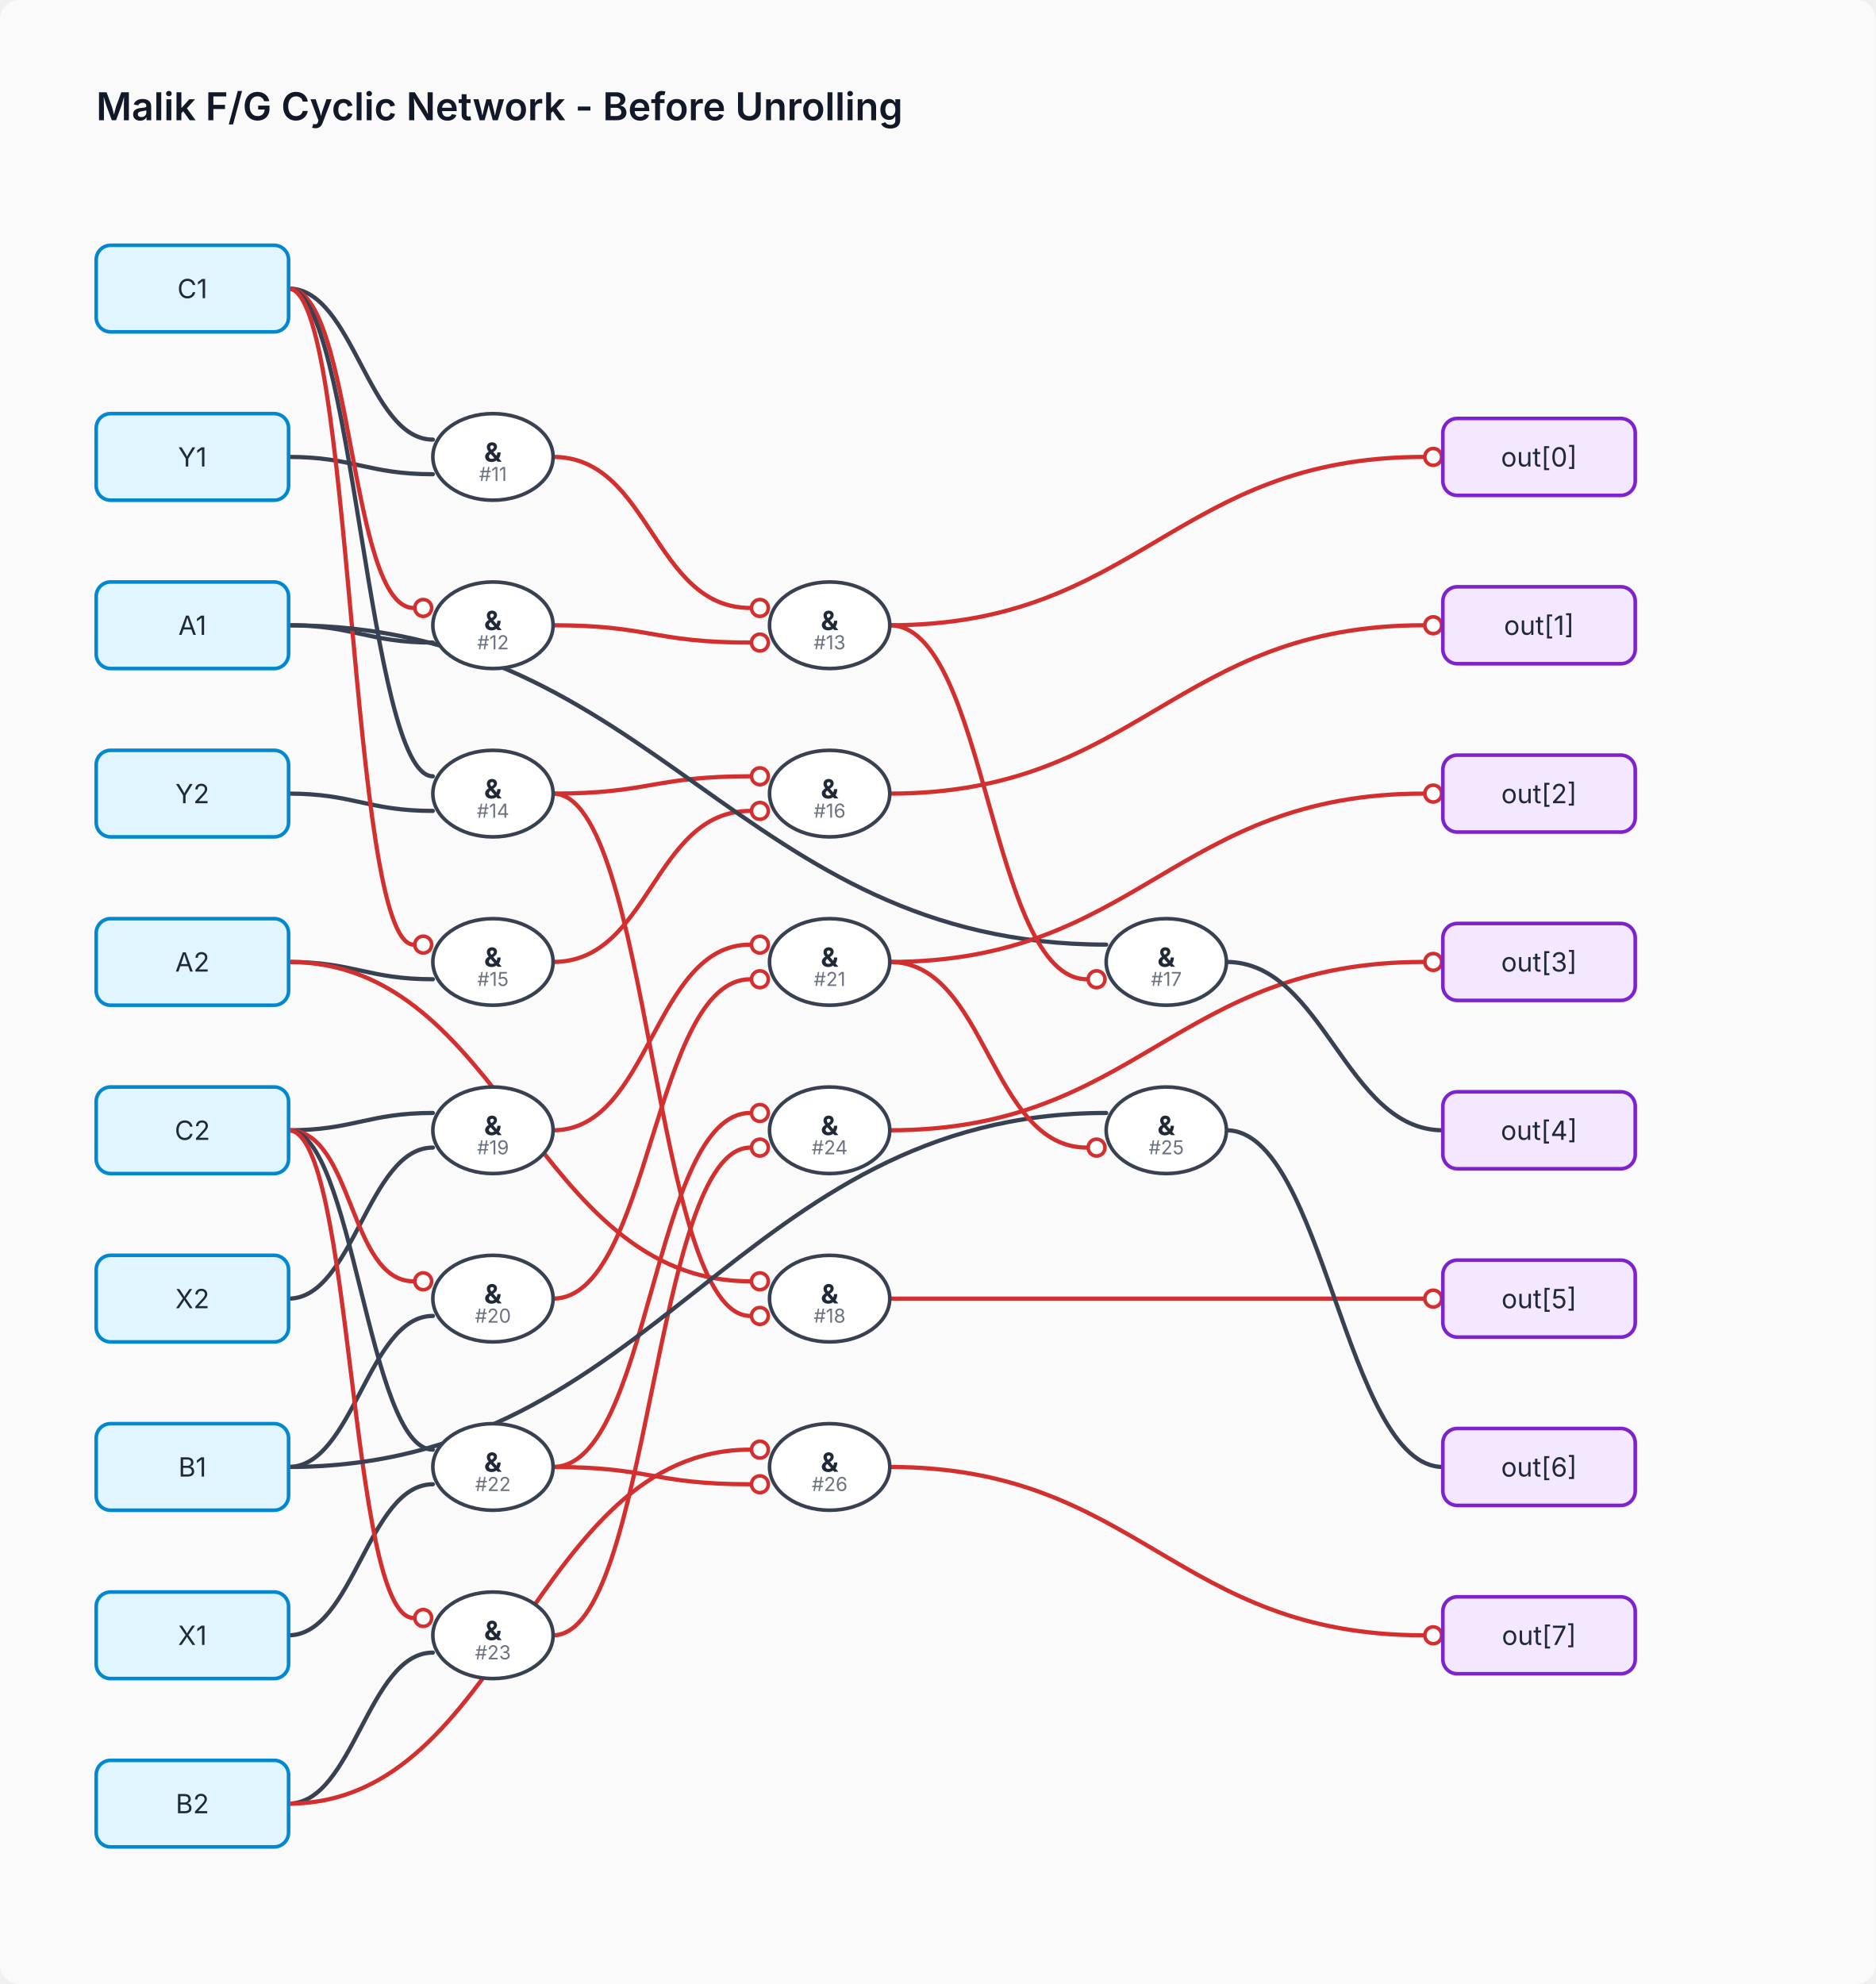
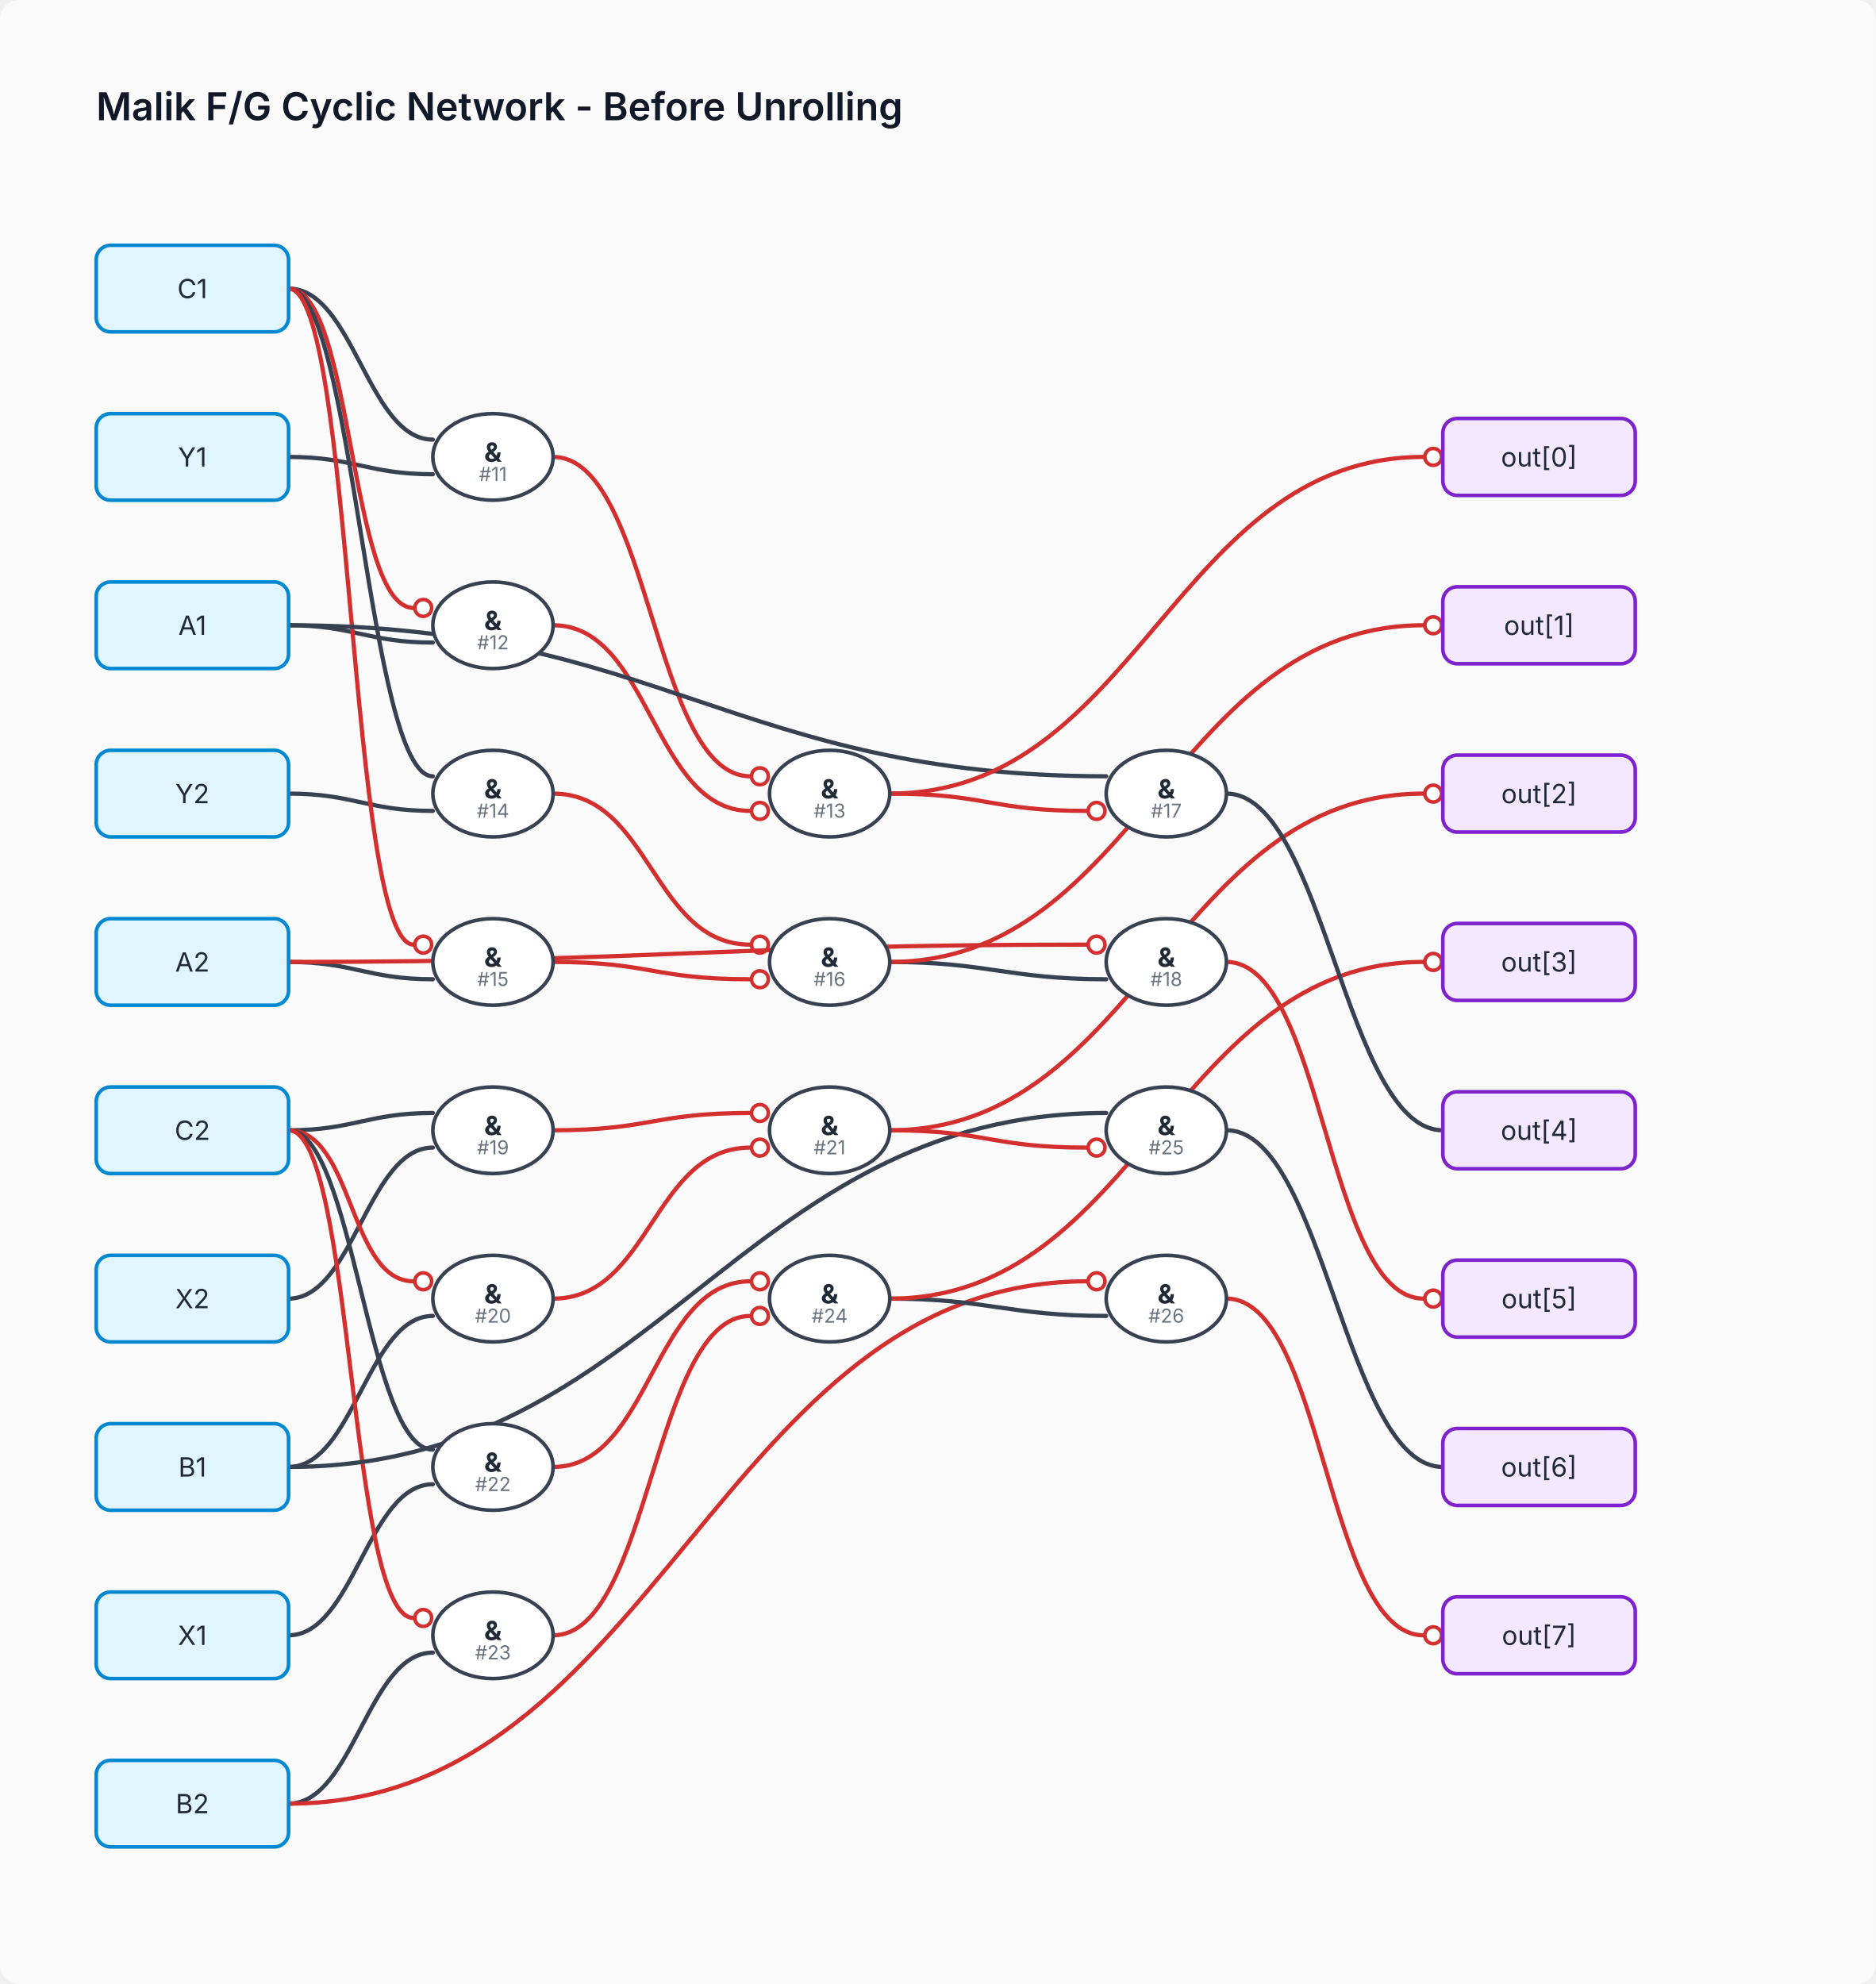
<svg xmlns="http://www.w3.org/2000/svg" viewBox="0 0 780 825" width="780" height="825">
  <defs>
    <style>
      .title { font-family: system-ui, -apple-system, sans-serif; font-size: 16px; font-weight: 600; fill: #111827; }
      .lbl { font-family: system-ui, -apple-system, sans-serif; font-size: 11px; fill: #1f2937; dominant-baseline: central; text-anchor: middle; }
      .sublbl { font-family: system-ui, -apple-system, sans-serif; font-size: 8px; fill: #6b7280; text-anchor: middle; }
      .gate-and { fill: #ffffff; stroke: #374151; stroke-width: 1.5; }
      .gate-in { fill: #e1f5fe; stroke: #0288d1; stroke-width: 1.5; rx: 6px; }
      .gate-const { fill: #eeeeee; stroke: #757575; stroke-width: 1.5; }
      .gate-out { fill: #f3e8ff; stroke: #7e22ce; stroke-width: 1.5; rx: 6px; }
      .wire { fill: none; stroke: #374151; stroke-width: 1.75; stroke-linecap: round; }
      .wire-inv { fill: none; stroke: #d32f2f; stroke-width: 1.75; stroke-linecap: round; }
      .bubble { fill: #ffffff; stroke: #d32f2f; stroke-width: 1.5; }
    </style>
  </defs>
  <rect width="100%" height="100%" fill="#fafafa" rx="8" />
  <text x="40" y="50" class="title">Malik F/G Cyclic Network - Before Unrolling</text>
  <path d="M 120 120 C 147 120, 153 182.8, 180 182.8" class="wire" />
  <path d="M 120 190 C 147 190, 153 197.2, 180 197.2" class="wire" />
  <path d="M 120 120 C 147 120, 145 252.8, 172 252.8" class="wire-inv" />
  <circle cx="176" cy="252.8" r="3.5" class="bubble" />
  <path d="M 120 260 C 147 260, 153 267.2, 180 267.2" class="wire" />
-   <path d="M 230 190 C 270.5 190, 271.5 252.8, 312 252.8" class="wire-inv" />
-   <circle cx="316" cy="252.8" r="3.5" class="bubble" />
-   <path d="M 230 260 C 270.5 260, 271.5 267.2, 312 267.2" class="wire-inv" />
-   <circle cx="316" cy="267.2" r="3.5" class="bubble" />
+   <path d="M 230 190 C 270.5 190, 271.5 322.8, 312 322.8" class="wire-inv" />
+   <circle cx="316" cy="322.8" r="3.5" class="bubble" />
+   <path d="M 230 260 C 270.5 260, 271.5 337.2, 312 337.2" class="wire-inv" />
+   <circle cx="316" cy="337.2" r="3.5" class="bubble" />
  <path d="M 120 120 C 147 120, 153 322.8, 180 322.8" class="wire" />
  <path d="M 120 330 C 147 330, 153 337.2, 180 337.2" class="wire" />
  <path d="M 120 120 C 147 120, 145 392.8, 172 392.8" class="wire-inv" />
  <circle cx="176" cy="392.8" r="3.5" class="bubble" />
  <path d="M 120 400 C 147 400, 153 407.2, 180 407.2" class="wire" />
-   <path d="M 230 330 C 270.5 330, 271.5 322.8, 312 322.8" class="wire-inv" />
-   <circle cx="316" cy="322.8" r="3.5" class="bubble" />
-   <path d="M 230 400 C 270.5 400, 271.5 337.2, 312 337.2" class="wire-inv" />
-   <circle cx="316" cy="337.2" r="3.5" class="bubble" />
+   <path d="M 230 330 C 270.5 330, 271.5 392.8, 312 392.8" class="wire-inv" />
+   <circle cx="316" cy="392.8" r="3.5" class="bubble" />
+   <path d="M 230 400 C 270.5 400, 271.5 407.2, 312 407.2" class="wire-inv" />
+   <circle cx="316" cy="407.2" r="3.5" class="bubble" />
  <path d="M 120 470 C 147 470, 153 462.8, 180 462.8" class="wire" />
  <path d="M 120 540 C 147 540, 153 477.2, 180 477.2" class="wire" />
  <path d="M 120 470 C 147 470, 145 532.8, 172 532.8" class="wire-inv" />
  <circle cx="176" cy="532.8" r="3.5" class="bubble" />
  <path d="M 120 610 C 147 610, 153 547.2, 180 547.2" class="wire" />
-   <path d="M 230 470 C 270.5 470, 271.5 392.8, 312 392.8" class="wire-inv" />
-   <circle cx="316" cy="392.8" r="3.5" class="bubble" />
-   <path d="M 230 540 C 270.5 540, 271.5 407.2, 312 407.2" class="wire-inv" />
-   <circle cx="316" cy="407.2" r="3.5" class="bubble" />
+   <path d="M 230 470 C 270.5 470, 271.5 462.8, 312 462.8" class="wire-inv" />
+   <circle cx="316" cy="462.8" r="3.5" class="bubble" />
+   <path d="M 230 540 C 270.5 540, 271.5 477.2, 312 477.2" class="wire-inv" />
+   <circle cx="316" cy="477.2" r="3.5" class="bubble" />
  <path d="M 120 470 C 147 470, 153 602.8, 180 602.8" class="wire" />
  <path d="M 120 680 C 147 680, 153 617.2, 180 617.2" class="wire" />
  <path d="M 120 470 C 147 470, 145 672.8, 172 672.8" class="wire-inv" />
  <circle cx="176" cy="672.8" r="3.5" class="bubble" />
  <path d="M 120 750 C 147 750, 153 687.2, 180 687.2" class="wire" />
-   <path d="M 230 610 C 270.5 610, 271.5 462.8, 312 462.8" class="wire-inv" />
-   <circle cx="316" cy="462.8" r="3.5" class="bubble" />
-   <path d="M 230 680 C 270.5 680, 271.5 477.2, 312 477.2" class="wire-inv" />
-   <circle cx="316" cy="477.2" r="3.5" class="bubble" />
-   <path d="M 120 260 C 273 260, 307 392.8, 460 392.8" class="wire" />
-   <path d="M 370 260 C 410.5 260, 411.5 407.2, 452 407.2" class="wire-inv" />
-   <circle cx="456" cy="407.2" r="3.5" class="bubble" />
-   <path d="M 120 400 C 210 400, 222 532.8, 312 532.8" class="wire-inv" />
+   <path d="M 230 610 C 270.5 610, 271.5 532.8, 312 532.8" class="wire-inv" />
  <circle cx="316" cy="532.8" r="3.5" class="bubble" />
-   <path d="M 230 330 C 270.5 330, 271.5 547.2, 312 547.2" class="wire-inv" />
+   <path d="M 230 680 C 270.5 680, 271.5 547.2, 312 547.2" class="wire-inv" />
  <circle cx="316" cy="547.2" r="3.5" class="bubble" />
+   <path d="M 120 260 C 273 260, 307 322.8, 460 322.8" class="wire" />
+   <path d="M 370 330 C 410.5 330, 411.5 337.2, 452 337.2" class="wire-inv" />
+   <circle cx="456" cy="337.2" r="3.5" class="bubble" />
+   <path d="M 120 400 C 273 400, 299 392.8, 452 392.8" class="wire-inv" />
+   <circle cx="456" cy="392.8" r="3.5" class="bubble" />
+   <path d="M 370 400 C 410.5 400, 419.5 407.2, 460 407.2" class="wire" />
  <path d="M 120 610 C 273 610, 307 462.8, 460 462.8" class="wire" />
-   <path d="M 370 400 C 410.5 400, 411.5 477.2, 452 477.2" class="wire-inv" />
+   <path d="M 370 470 C 410.5 470, 411.5 477.2, 452 477.2" class="wire-inv" />
  <circle cx="456" cy="477.2" r="3.5" class="bubble" />
-   <path d="M 120 750 C 210 750, 222 602.8, 312 602.8" class="wire-inv" />
-   <circle cx="316" cy="602.8" r="3.5" class="bubble" />
-   <path d="M 230 610 C 270.5 610, 271.5 617.2, 312 617.2" class="wire-inv" />
-   <circle cx="316" cy="617.2" r="3.5" class="bubble" />
-   <path d="M 370 260 C 473.5 260, 488.5 190, 592 190" class="wire-inv" />
+   <path d="M 120 750 C 273 750, 299 532.8, 452 532.8" class="wire-inv" />
+   <circle cx="456" cy="532.8" r="3.5" class="bubble" />
+   <path d="M 370 540 C 410.5 540, 419.5 547.2, 460 547.2" class="wire" />
+   <path d="M 370 330 C 473.5 330, 488.5 190, 592 190" class="wire-inv" />
  <circle cx="596" cy="190" r="3.5" class="bubble" />
-   <path d="M 370 330 C 473.5 330, 488.5 260, 592 260" class="wire-inv" />
+   <path d="M 370 400 C 473.5 400, 488.5 260, 592 260" class="wire-inv" />
  <circle cx="596" cy="260" r="3.5" class="bubble" />
-   <path d="M 370 400 C 473.5 400, 488.5 330, 592 330" class="wire-inv" />
+   <path d="M 370 470 C 473.5 470, 488.5 330, 592 330" class="wire-inv" />
  <circle cx="596" cy="330" r="3.5" class="bubble" />
-   <path d="M 370 470 C 473.5 470, 488.5 400, 592 400" class="wire-inv" />
+   <path d="M 370 540 C 473.5 540, 488.5 400, 592 400" class="wire-inv" />
  <circle cx="596" cy="400" r="3.5" class="bubble" />
-   <path d="M 510 400 C 550.5 400, 559.5 470, 600 470" class="wire" />
-   <path d="M 370 540 C 473.5 540, 488.5 540, 592 540" class="wire-inv" />
+   <path d="M 510 330 C 550.5 330, 559.5 470, 600 470" class="wire" />
+   <path d="M 510 400 C 550.5 400, 551.5 540, 592 540" class="wire-inv" />
  <circle cx="596" cy="540" r="3.5" class="bubble" />
  <path d="M 510 470 C 550.5 470, 559.5 610, 600 610" class="wire" />
-   <path d="M 370 610 C 473.5 610, 488.5 680, 592 680" class="wire-inv" />
+   <path d="M 510 540 C 550.5 540, 551.5 680, 592 680" class="wire-inv" />
  <circle cx="596" cy="680" r="3.5" class="bubble" />
  <rect x="40" y="102" width="80" height="36" class="gate-in" />
  <text x="80" y="120" class="lbl">C1</text>
  <rect x="40" y="172" width="80" height="36" class="gate-in" />
  <text x="80" y="190" class="lbl">Y1</text>
  <ellipse cx="205" cy="190" rx="25" ry="18" class="gate-and" />
  <text x="205" y="188" class="lbl" font-weight="bold">&amp;</text>
  <text x="205" y="200" class="sublbl">#11</text>
  <rect x="40" y="242" width="80" height="36" class="gate-in" />
  <text x="80" y="260" class="lbl">A1</text>
  <ellipse cx="205" cy="260" rx="25" ry="18" class="gate-and" />
  <text x="205" y="258" class="lbl" font-weight="bold">&amp;</text>
  <text x="205" y="270" class="sublbl">#12</text>
-   <ellipse cx="345" cy="260" rx="25" ry="18" class="gate-and" />
-   <text x="345" y="258" class="lbl" font-weight="bold">&amp;</text>
-   <text x="345" y="270" class="sublbl">#13</text>
+   <ellipse cx="345" cy="330" rx="25" ry="18" class="gate-and" />
+   <text x="345" y="328" class="lbl" font-weight="bold">&amp;</text>
+   <text x="345" y="340" class="sublbl">#13</text>
  <rect x="40" y="312" width="80" height="36" class="gate-in" />
  <text x="80" y="330" class="lbl">Y2</text>
  <ellipse cx="205" cy="330" rx="25" ry="18" class="gate-and" />
  <text x="205" y="328" class="lbl" font-weight="bold">&amp;</text>
  <text x="205" y="340" class="sublbl">#14</text>
  <rect x="40" y="382" width="80" height="36" class="gate-in" />
  <text x="80" y="400" class="lbl">A2</text>
  <ellipse cx="205" cy="400" rx="25" ry="18" class="gate-and" />
  <text x="205" y="398" class="lbl" font-weight="bold">&amp;</text>
  <text x="205" y="410" class="sublbl">#15</text>
-   <ellipse cx="345" cy="330" rx="25" ry="18" class="gate-and" />
-   <text x="345" y="328" class="lbl" font-weight="bold">&amp;</text>
-   <text x="345" y="340" class="sublbl">#16</text>
+   <ellipse cx="345" cy="400" rx="25" ry="18" class="gate-and" />
+   <text x="345" y="398" class="lbl" font-weight="bold">&amp;</text>
+   <text x="345" y="410" class="sublbl">#16</text>
  <rect x="40" y="452" width="80" height="36" class="gate-in" />
  <text x="80" y="470" class="lbl">C2</text>
  <rect x="40" y="522" width="80" height="36" class="gate-in" />
  <text x="80" y="540" class="lbl">X2</text>
  <ellipse cx="205" cy="470" rx="25" ry="18" class="gate-and" />
  <text x="205" y="468" class="lbl" font-weight="bold">&amp;</text>
  <text x="205" y="480" class="sublbl">#19</text>
  <rect x="40" y="592" width="80" height="36" class="gate-in" />
  <text x="80" y="610" class="lbl">B1</text>
  <ellipse cx="205" cy="540" rx="25" ry="18" class="gate-and" />
  <text x="205" y="538" class="lbl" font-weight="bold">&amp;</text>
  <text x="205" y="550" class="sublbl">#20</text>
-   <ellipse cx="345" cy="400" rx="25" ry="18" class="gate-and" />
-   <text x="345" y="398" class="lbl" font-weight="bold">&amp;</text>
-   <text x="345" y="410" class="sublbl">#21</text>
+   <ellipse cx="345" cy="470" rx="25" ry="18" class="gate-and" />
+   <text x="345" y="468" class="lbl" font-weight="bold">&amp;</text>
+   <text x="345" y="480" class="sublbl">#21</text>
  <rect x="40" y="662" width="80" height="36" class="gate-in" />
  <text x="80" y="680" class="lbl">X1</text>
  <ellipse cx="205" cy="610" rx="25" ry="18" class="gate-and" />
  <text x="205" y="608" class="lbl" font-weight="bold">&amp;</text>
  <text x="205" y="620" class="sublbl">#22</text>
  <rect x="40" y="732" width="80" height="36" class="gate-in" />
  <text x="80" y="750" class="lbl">B2</text>
  <ellipse cx="205" cy="680" rx="25" ry="18" class="gate-and" />
  <text x="205" y="678" class="lbl" font-weight="bold">&amp;</text>
  <text x="205" y="690" class="sublbl">#23</text>
-   <ellipse cx="345" cy="470" rx="25" ry="18" class="gate-and" />
-   <text x="345" y="468" class="lbl" font-weight="bold">&amp;</text>
-   <text x="345" y="480" class="sublbl">#24</text>
+   <ellipse cx="345" cy="540" rx="25" ry="18" class="gate-and" />
+   <text x="345" y="538" class="lbl" font-weight="bold">&amp;</text>
+   <text x="345" y="550" class="sublbl">#24</text>
+   <ellipse cx="485" cy="330" rx="25" ry="18" class="gate-and" />
+   <text x="485" y="328" class="lbl" font-weight="bold">&amp;</text>
+   <text x="485" y="340" class="sublbl">#17</text>
  <ellipse cx="485" cy="400" rx="25" ry="18" class="gate-and" />
  <text x="485" y="398" class="lbl" font-weight="bold">&amp;</text>
-   <text x="485" y="410" class="sublbl">#17</text>
-   <ellipse cx="345" cy="540" rx="25" ry="18" class="gate-and" />
-   <text x="345" y="538" class="lbl" font-weight="bold">&amp;</text>
-   <text x="345" y="550" class="sublbl">#18</text>
+   <text x="485" y="410" class="sublbl">#18</text>
  <ellipse cx="485" cy="470" rx="25" ry="18" class="gate-and" />
  <text x="485" y="468" class="lbl" font-weight="bold">&amp;</text>
  <text x="485" y="480" class="sublbl">#25</text>
-   <ellipse cx="345" cy="610" rx="25" ry="18" class="gate-and" />
-   <text x="345" y="608" class="lbl" font-weight="bold">&amp;</text>
-   <text x="345" y="620" class="sublbl">#26</text>
+   <ellipse cx="485" cy="540" rx="25" ry="18" class="gate-and" />
+   <text x="485" y="538" class="lbl" font-weight="bold">&amp;</text>
+   <text x="485" y="550" class="sublbl">#26</text>
  <rect x="600" y="174" width="80" height="32" class="gate-out" />
  <text x="640" y="190" class="lbl">out[0]</text>
  <rect x="600" y="244" width="80" height="32" class="gate-out" />
  <text x="640" y="260" class="lbl">out[1]</text>
  <rect x="600" y="314" width="80" height="32" class="gate-out" />
  <text x="640" y="330" class="lbl">out[2]</text>
  <rect x="600" y="384" width="80" height="32" class="gate-out" />
  <text x="640" y="400" class="lbl">out[3]</text>
  <rect x="600" y="454" width="80" height="32" class="gate-out" />
  <text x="640" y="470" class="lbl">out[4]</text>
  <rect x="600" y="524" width="80" height="32" class="gate-out" />
  <text x="640" y="540" class="lbl">out[5]</text>
  <rect x="600" y="594" width="80" height="32" class="gate-out" />
  <text x="640" y="610" class="lbl">out[6]</text>
  <rect x="600" y="664" width="80" height="32" class="gate-out" />
  <text x="640" y="680" class="lbl">out[7]</text>
</svg>
